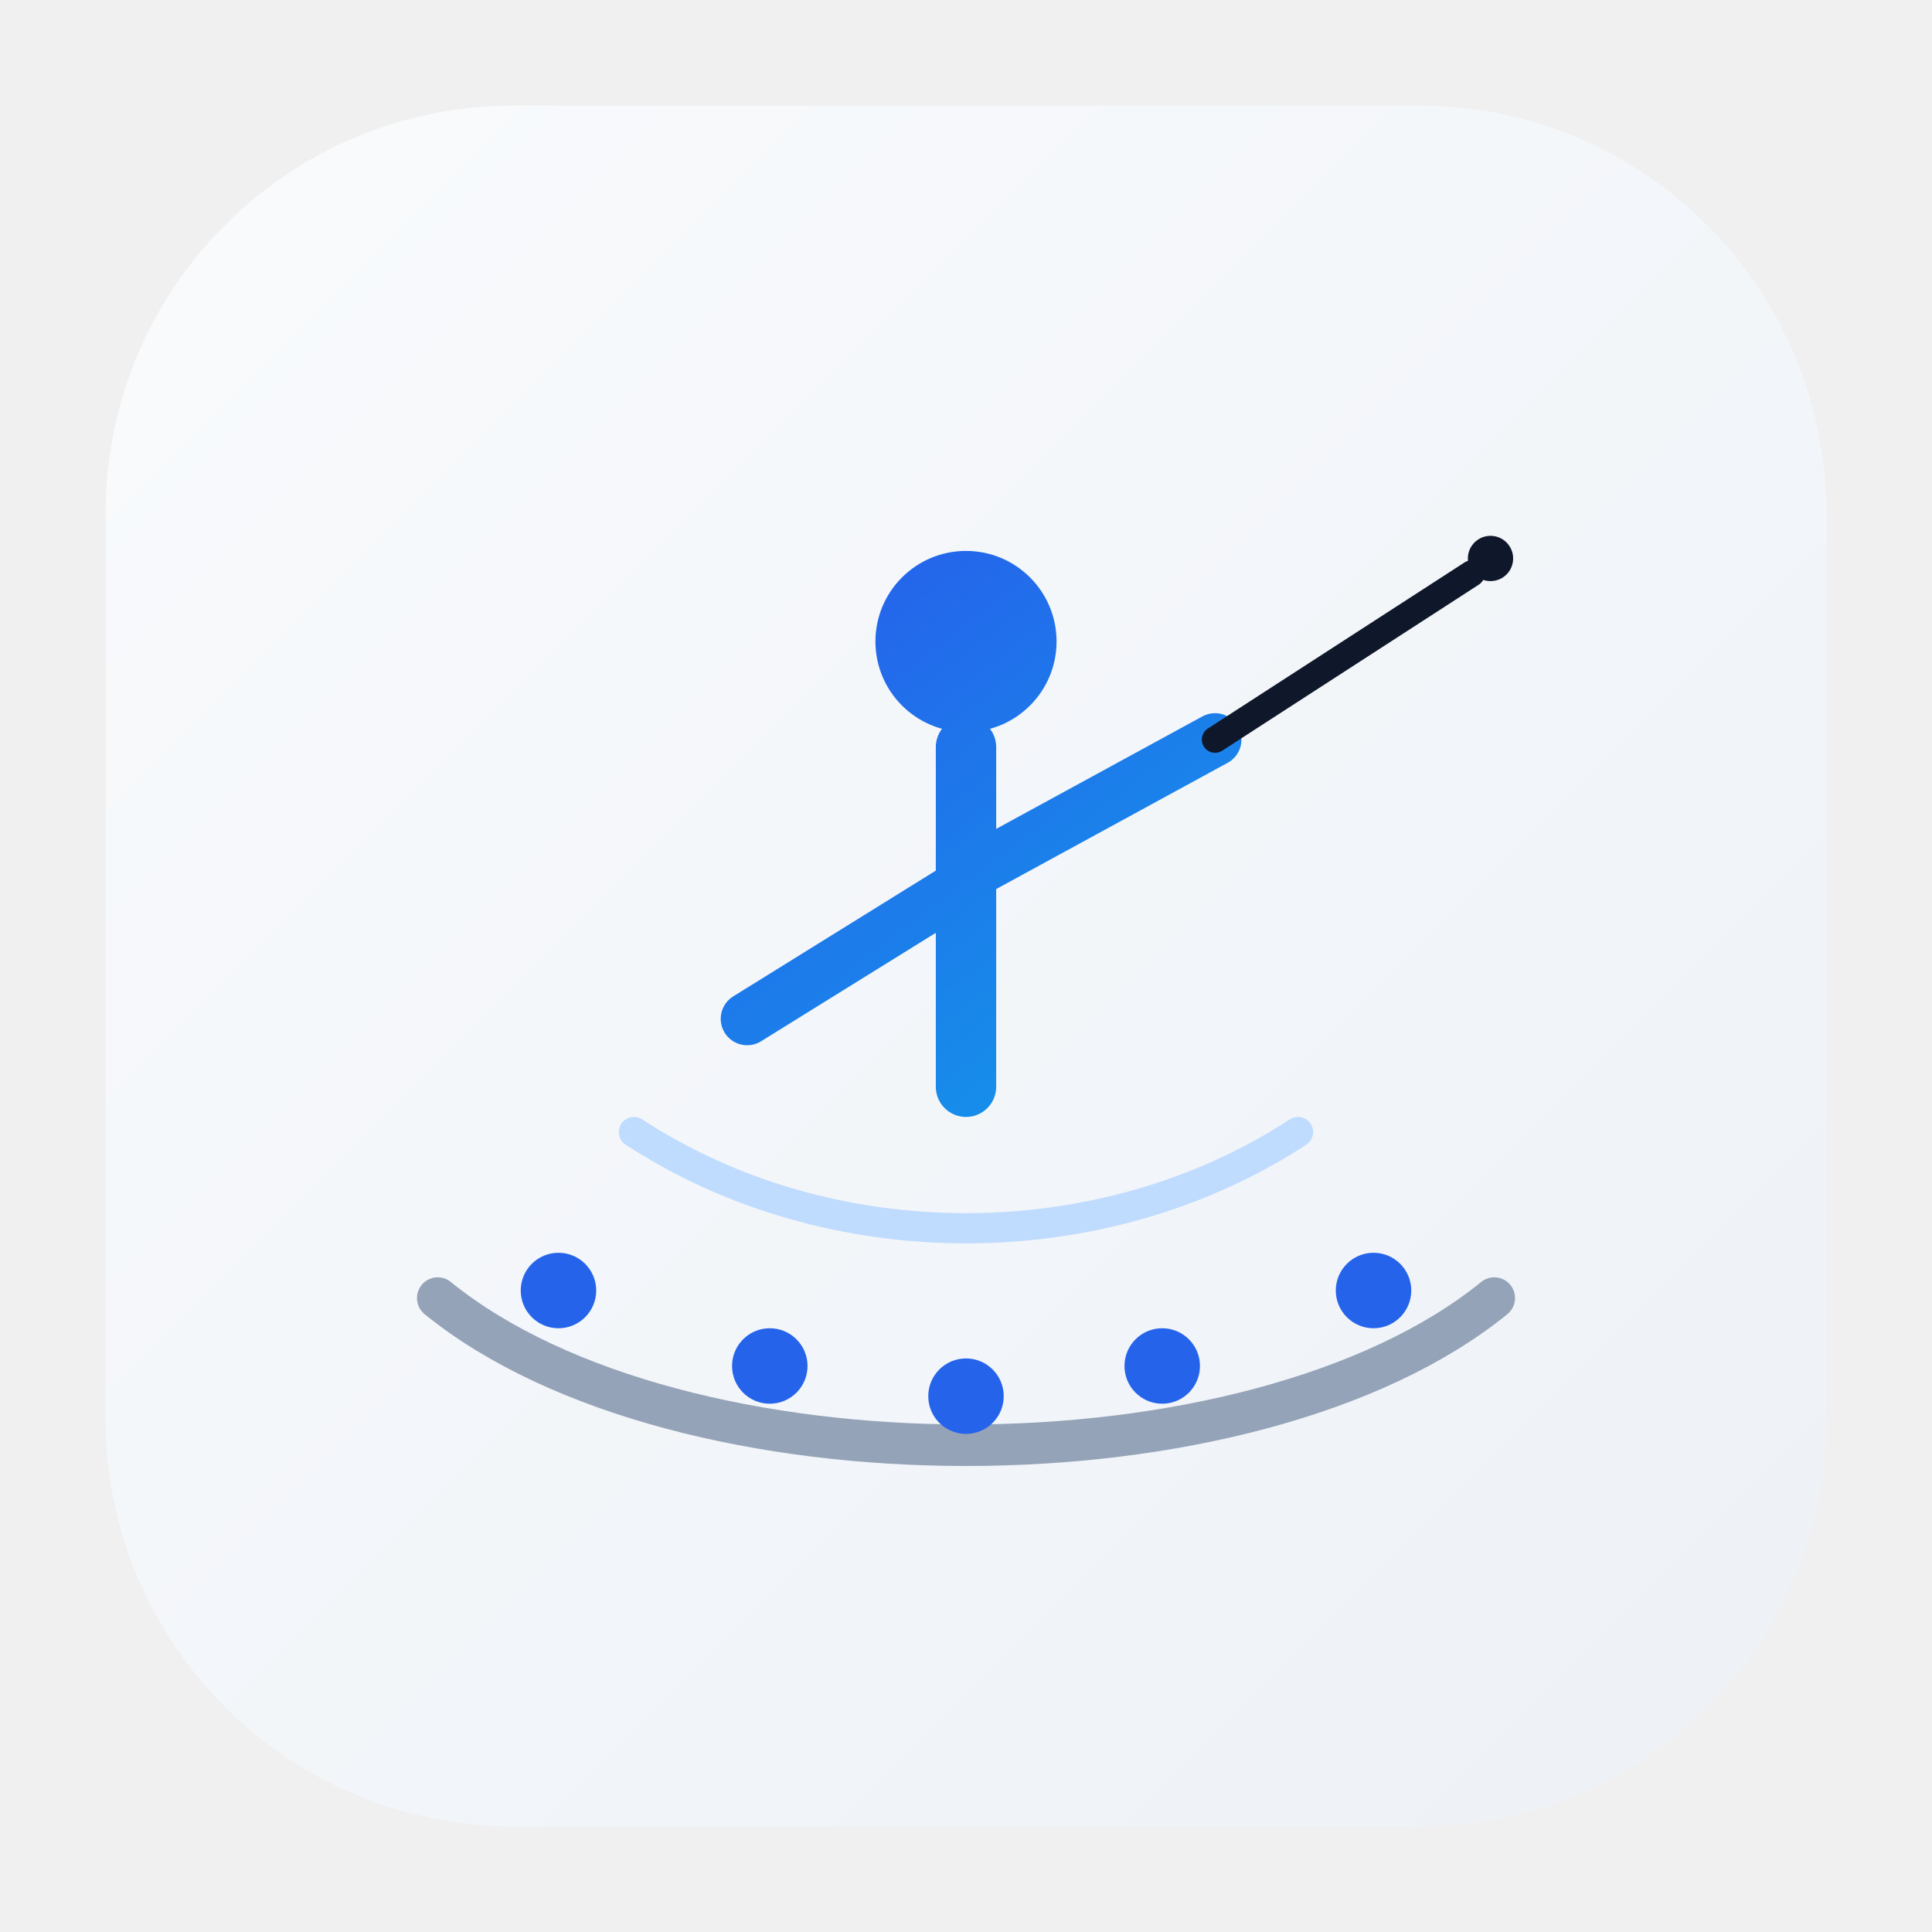
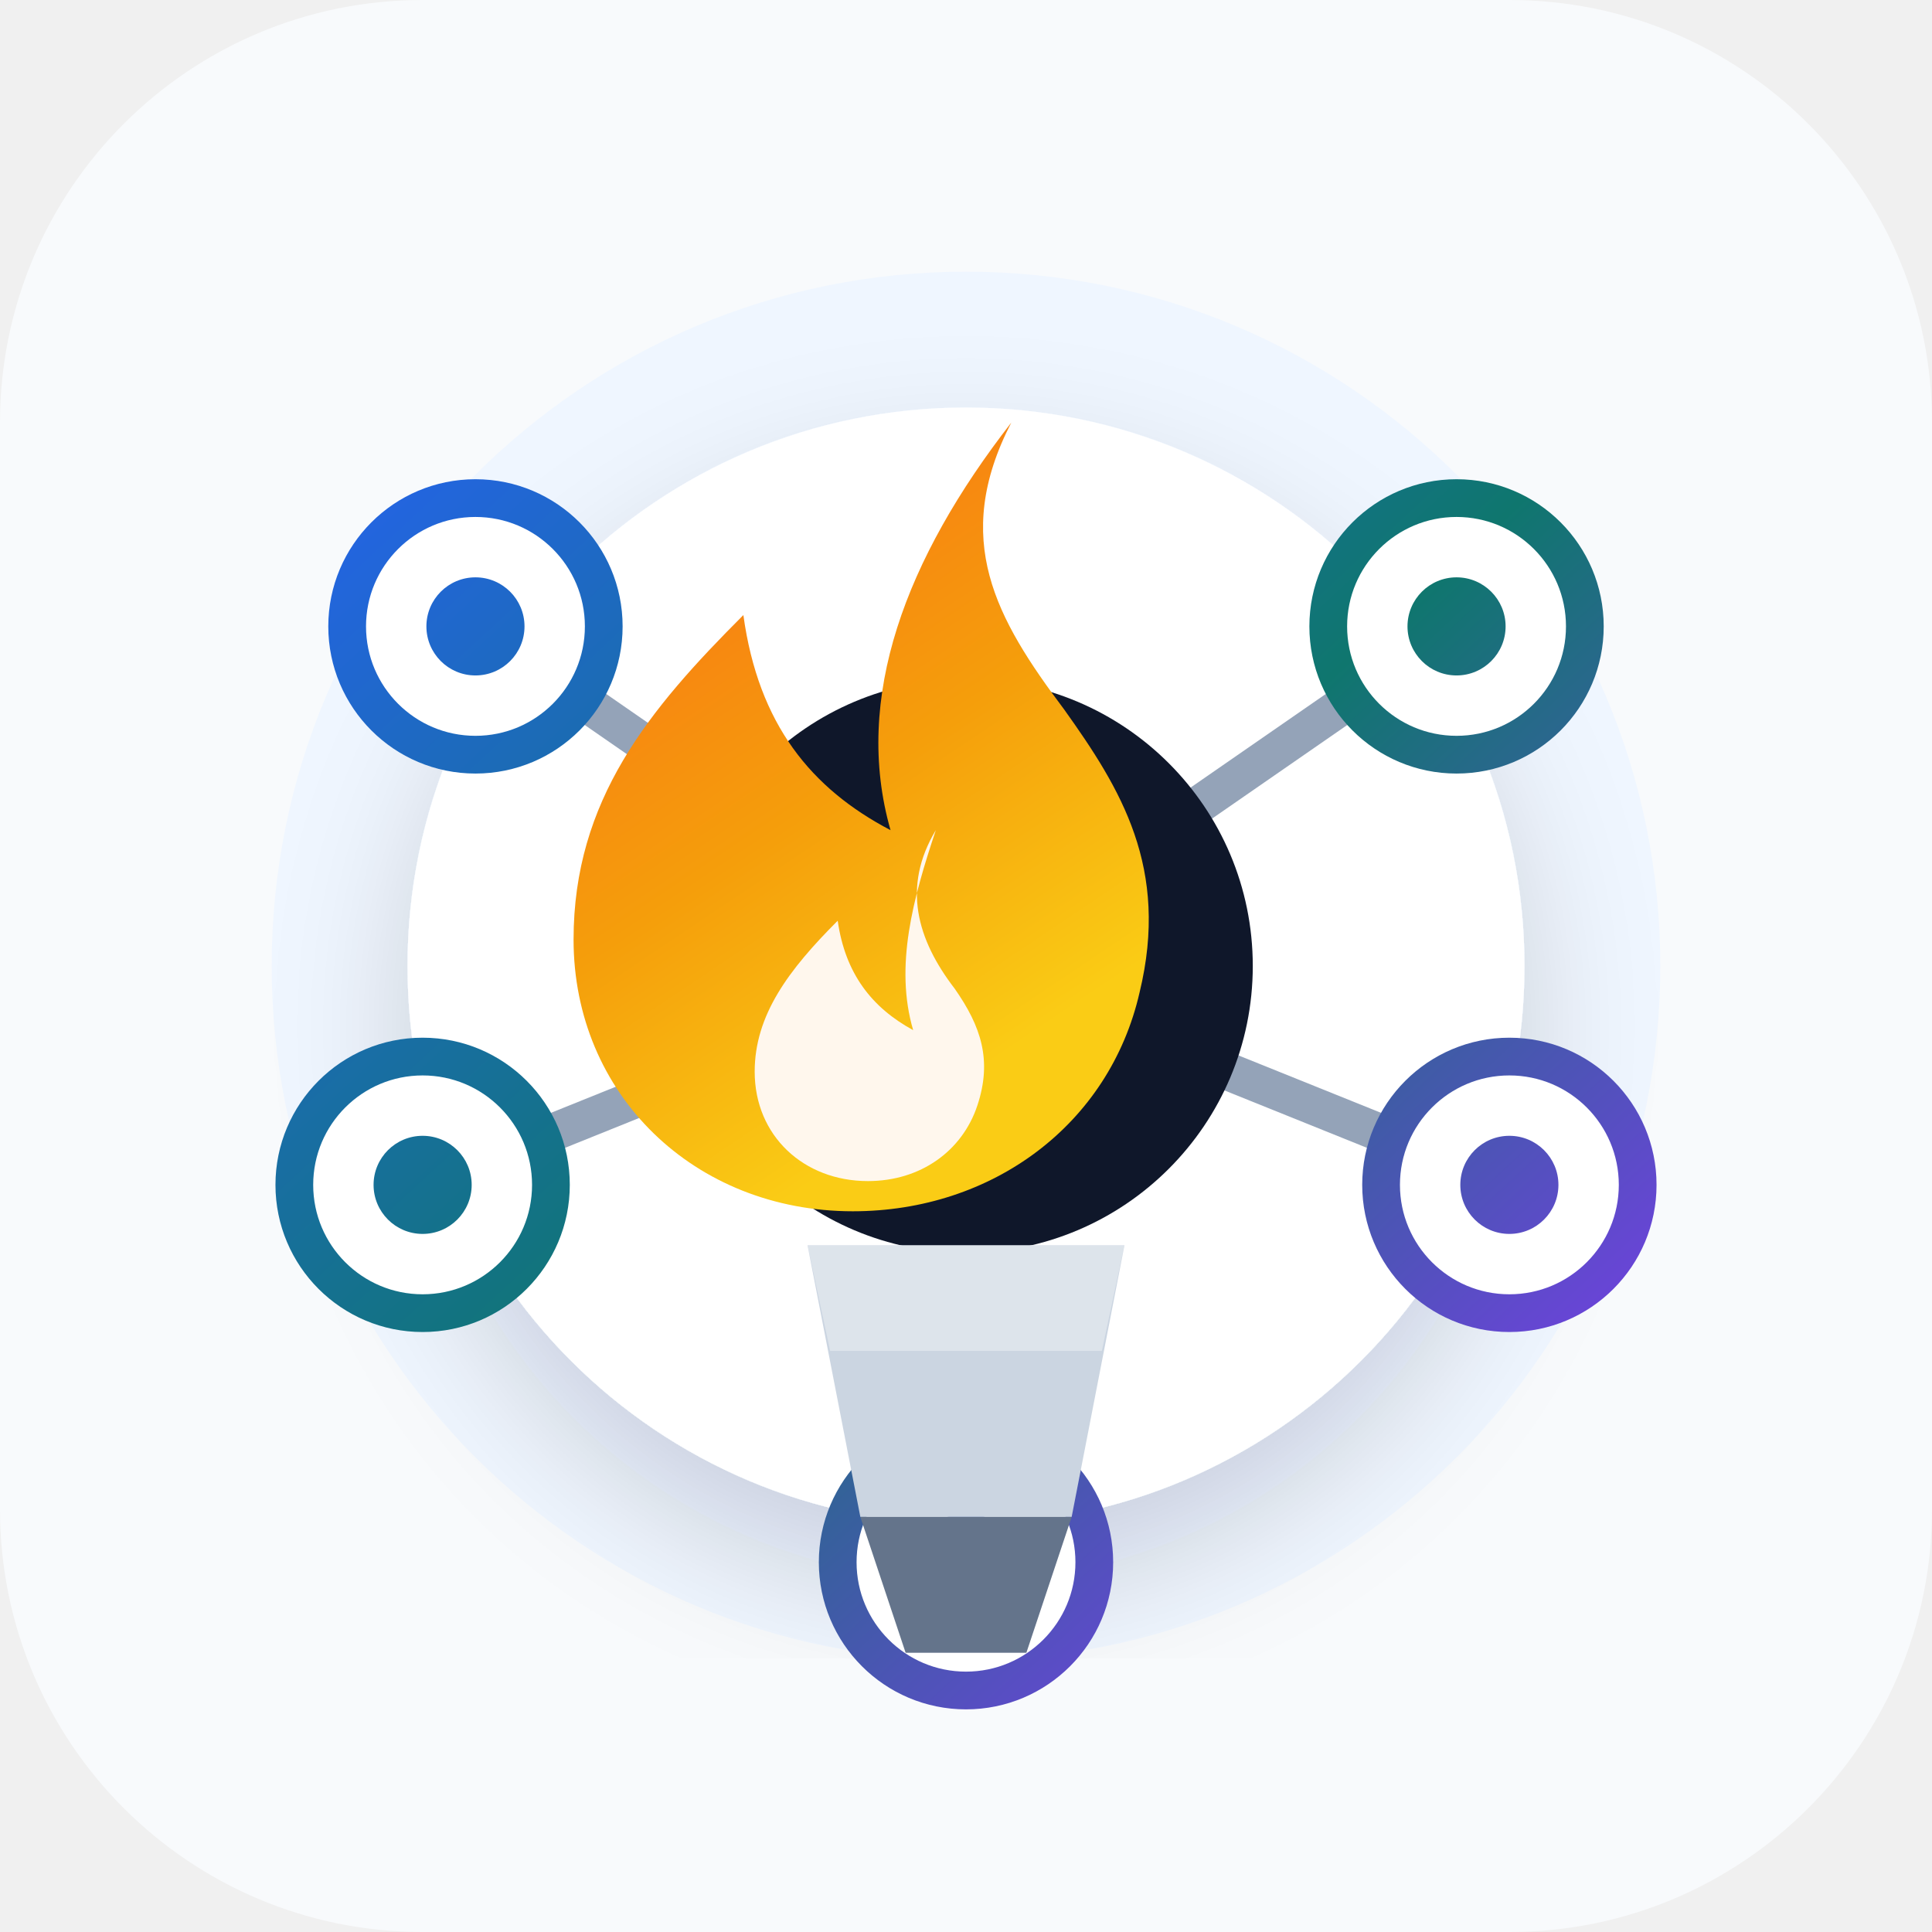
<svg xmlns="http://www.w3.org/2000/svg" width="512" height="512" viewBox="0 0 512 512" role="img" aria-labelledby="title desc">
  <defs>
-     <linearGradient id="bg" x1="64" y1="64" x2="448" y2="448" gradientUnits="userSpaceOnUse">
-       <stop offset="0" stop-color="#F8FAFC" />
-       <stop offset="1" stop-color="#EEF2F7" />
+     <linearGradient id="agentorch-flame" x1="208" y1="98" x2="310" y2="250" gradientUnits="userSpaceOnUse">
+       <stop offset="0" stop-color="#F97316" />
+       <stop offset="0.55" stop-color="#F59E0B" />
+       <stop offset="1" stop-color="#FACC15" />
    </linearGradient>
-     <linearGradient id="accent" x1="200" y1="170" x2="328" y2="338" gradientUnits="userSpaceOnUse">
+     <linearGradient id="agentorch-hub" x1="110" y1="96" x2="405" y2="415" gradientUnits="userSpaceOnUse">
      <stop offset="0" stop-color="#2563EB" />
-       <stop offset="1" stop-color="#0EA5E9" />
+       <stop offset="0.52" stop-color="#0F766E" />
+       <stop offset="1" stop-color="#7C3AED" />
    </linearGradient>
+     <filter id="agentorch-shadow" x="-12%" y="-12%" width="124%" height="124%" color-interpolation-filters="sRGB">
+       <feDropShadow dx="0" dy="16" stdDeviation="18" flood-color="#0F172A" flood-opacity="0.16" />
+     </filter>
  </defs>
-   <rect x="28" y="28" width="456" height="456" rx="108" fill="url(#bg)" />
-   <path d="M116 344C180 396 332 396 396 344" fill="none" stroke="#94A3B8" stroke-width="11" stroke-linecap="round" />
-   <g fill="#2563EB">
-     <circle cx="148" cy="342" r="10" />
-     <circle cx="204" cy="362" r="10" />
-     <circle cx="256" cy="370" r="10" />
-     <circle cx="308" cy="362" r="10" />
-     <circle cx="364" cy="342" r="10" />
+   <rect width="512" height="512" rx="112" fill="#F8FAFC" />
+   <circle cx="256" cy="256" r="184" fill="#EFF6FF" />
+   <circle cx="256" cy="256" r="148" fill="#FFFFFF" filter="url(#agentorch-shadow)" />
+   <g fill="none" stroke="#94A3B8" stroke-width="10" stroke-linecap="round">
+     <path d="M256 256L126 166" />
+     <path d="M256 256L386 166" />
+     <path d="M256 256L112 314" />
+     <path d="M256 256L400 314" />
+     <path d="M256 256V414" />
  </g>
-   <circle cx="256" cy="170" r="24" fill="url(#accent)" />
-   <path d="M256 198V288" stroke="url(#accent)" stroke-width="16" stroke-linecap="round" />
-   <path d="M256 234L198 270" stroke="url(#accent)" stroke-width="14" stroke-linecap="round" />
-   <path d="M256 232L322 196" stroke="url(#accent)" stroke-width="14" stroke-linecap="round" />
-   <path d="M322 196L390 152" stroke="#0F172A" stroke-width="7" stroke-linecap="round" />
-   <circle cx="395" cy="148" r="6" fill="#0F172A" />
-   <path d="M168 300C220 334 292 334 344 300" fill="none" stroke="#BFDBFE" stroke-width="8" stroke-linecap="round" />
+   <g fill="#FFFFFF" stroke="url(#agentorch-hub)" stroke-width="10">
+     <circle cx="126" cy="166" r="34" />
+     <circle cx="386" cy="166" r="34" />
+     <circle cx="112" cy="314" r="34" />
+     <circle cx="400" cy="314" r="34" />
+     <circle cx="256" cy="414" r="34" />
+   </g>
+   <g fill="url(#agentorch-hub)">
+     <circle cx="126" cy="166" r="13" />
+     <circle cx="386" cy="166" r="13" />
+     <circle cx="112" cy="314" r="13" />
+     <circle cx="400" cy="314" r="13" />
+     <circle cx="256" cy="414" r="13" />
+   </g>
+   <circle cx="256" cy="256" r="76" fill="#0F172A" />
+   <path fill="url(#agentorch-flame)" d="M268 112c-16 31-4 52 14 76 15 21 28 42 20 75-8 35-39 58-76 58-42 0-74-31-74-72 0-37 20-61 45-86 4 29 18 46 39 57-10-35 4-72 32-108z" />
+   <path fill="#FFF7ED" d="M248 220c-9 15-5 29 5 42 7 10 10 19 6 31-4 12-15 20-29 20-17 0-30-12-30-29 0-15 9-27 22-40 2 14 9 23 20 29-5-17 0-35 6-53z" />
+   <path fill="#CBD5E1" d="M214 330h84l-14 72h-56l-14-72z" />
+   <path fill="#64748B" d="M228 402h56l-12 36h-32l-12-36z" />
+   <path fill="#FFFFFF" d="M214 330h84l-6 28h-72l-6-28z" opacity="0.35" />
</svg>
